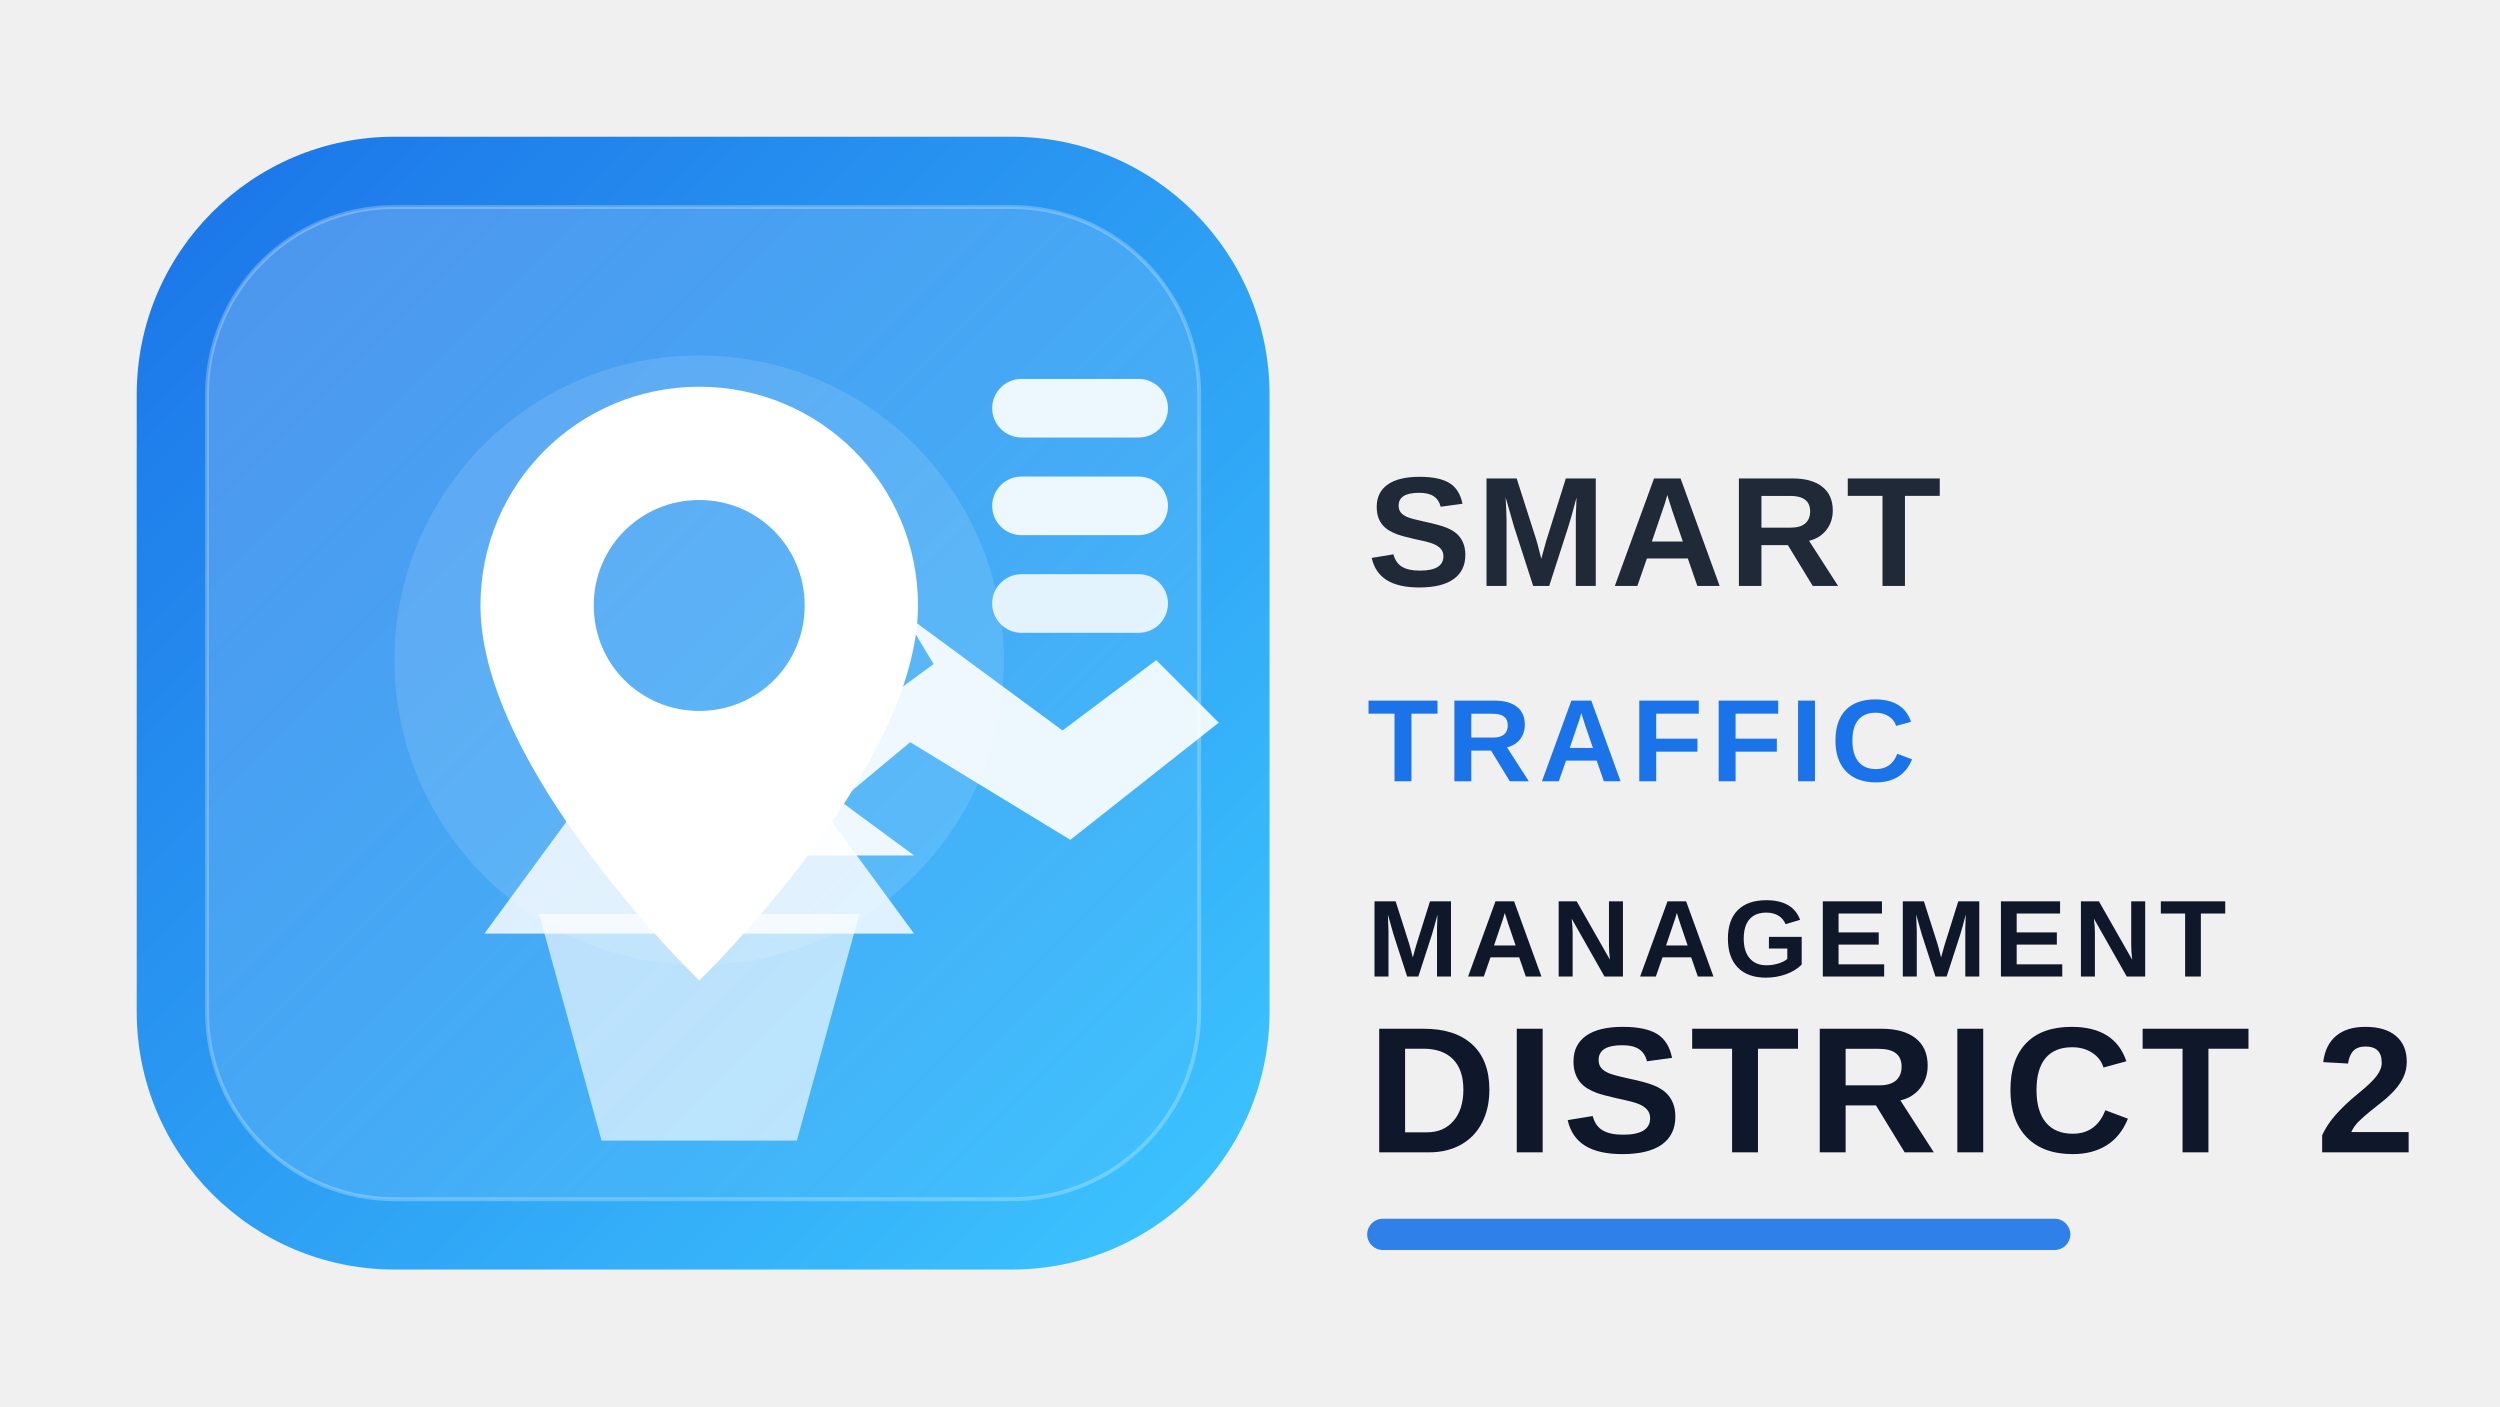
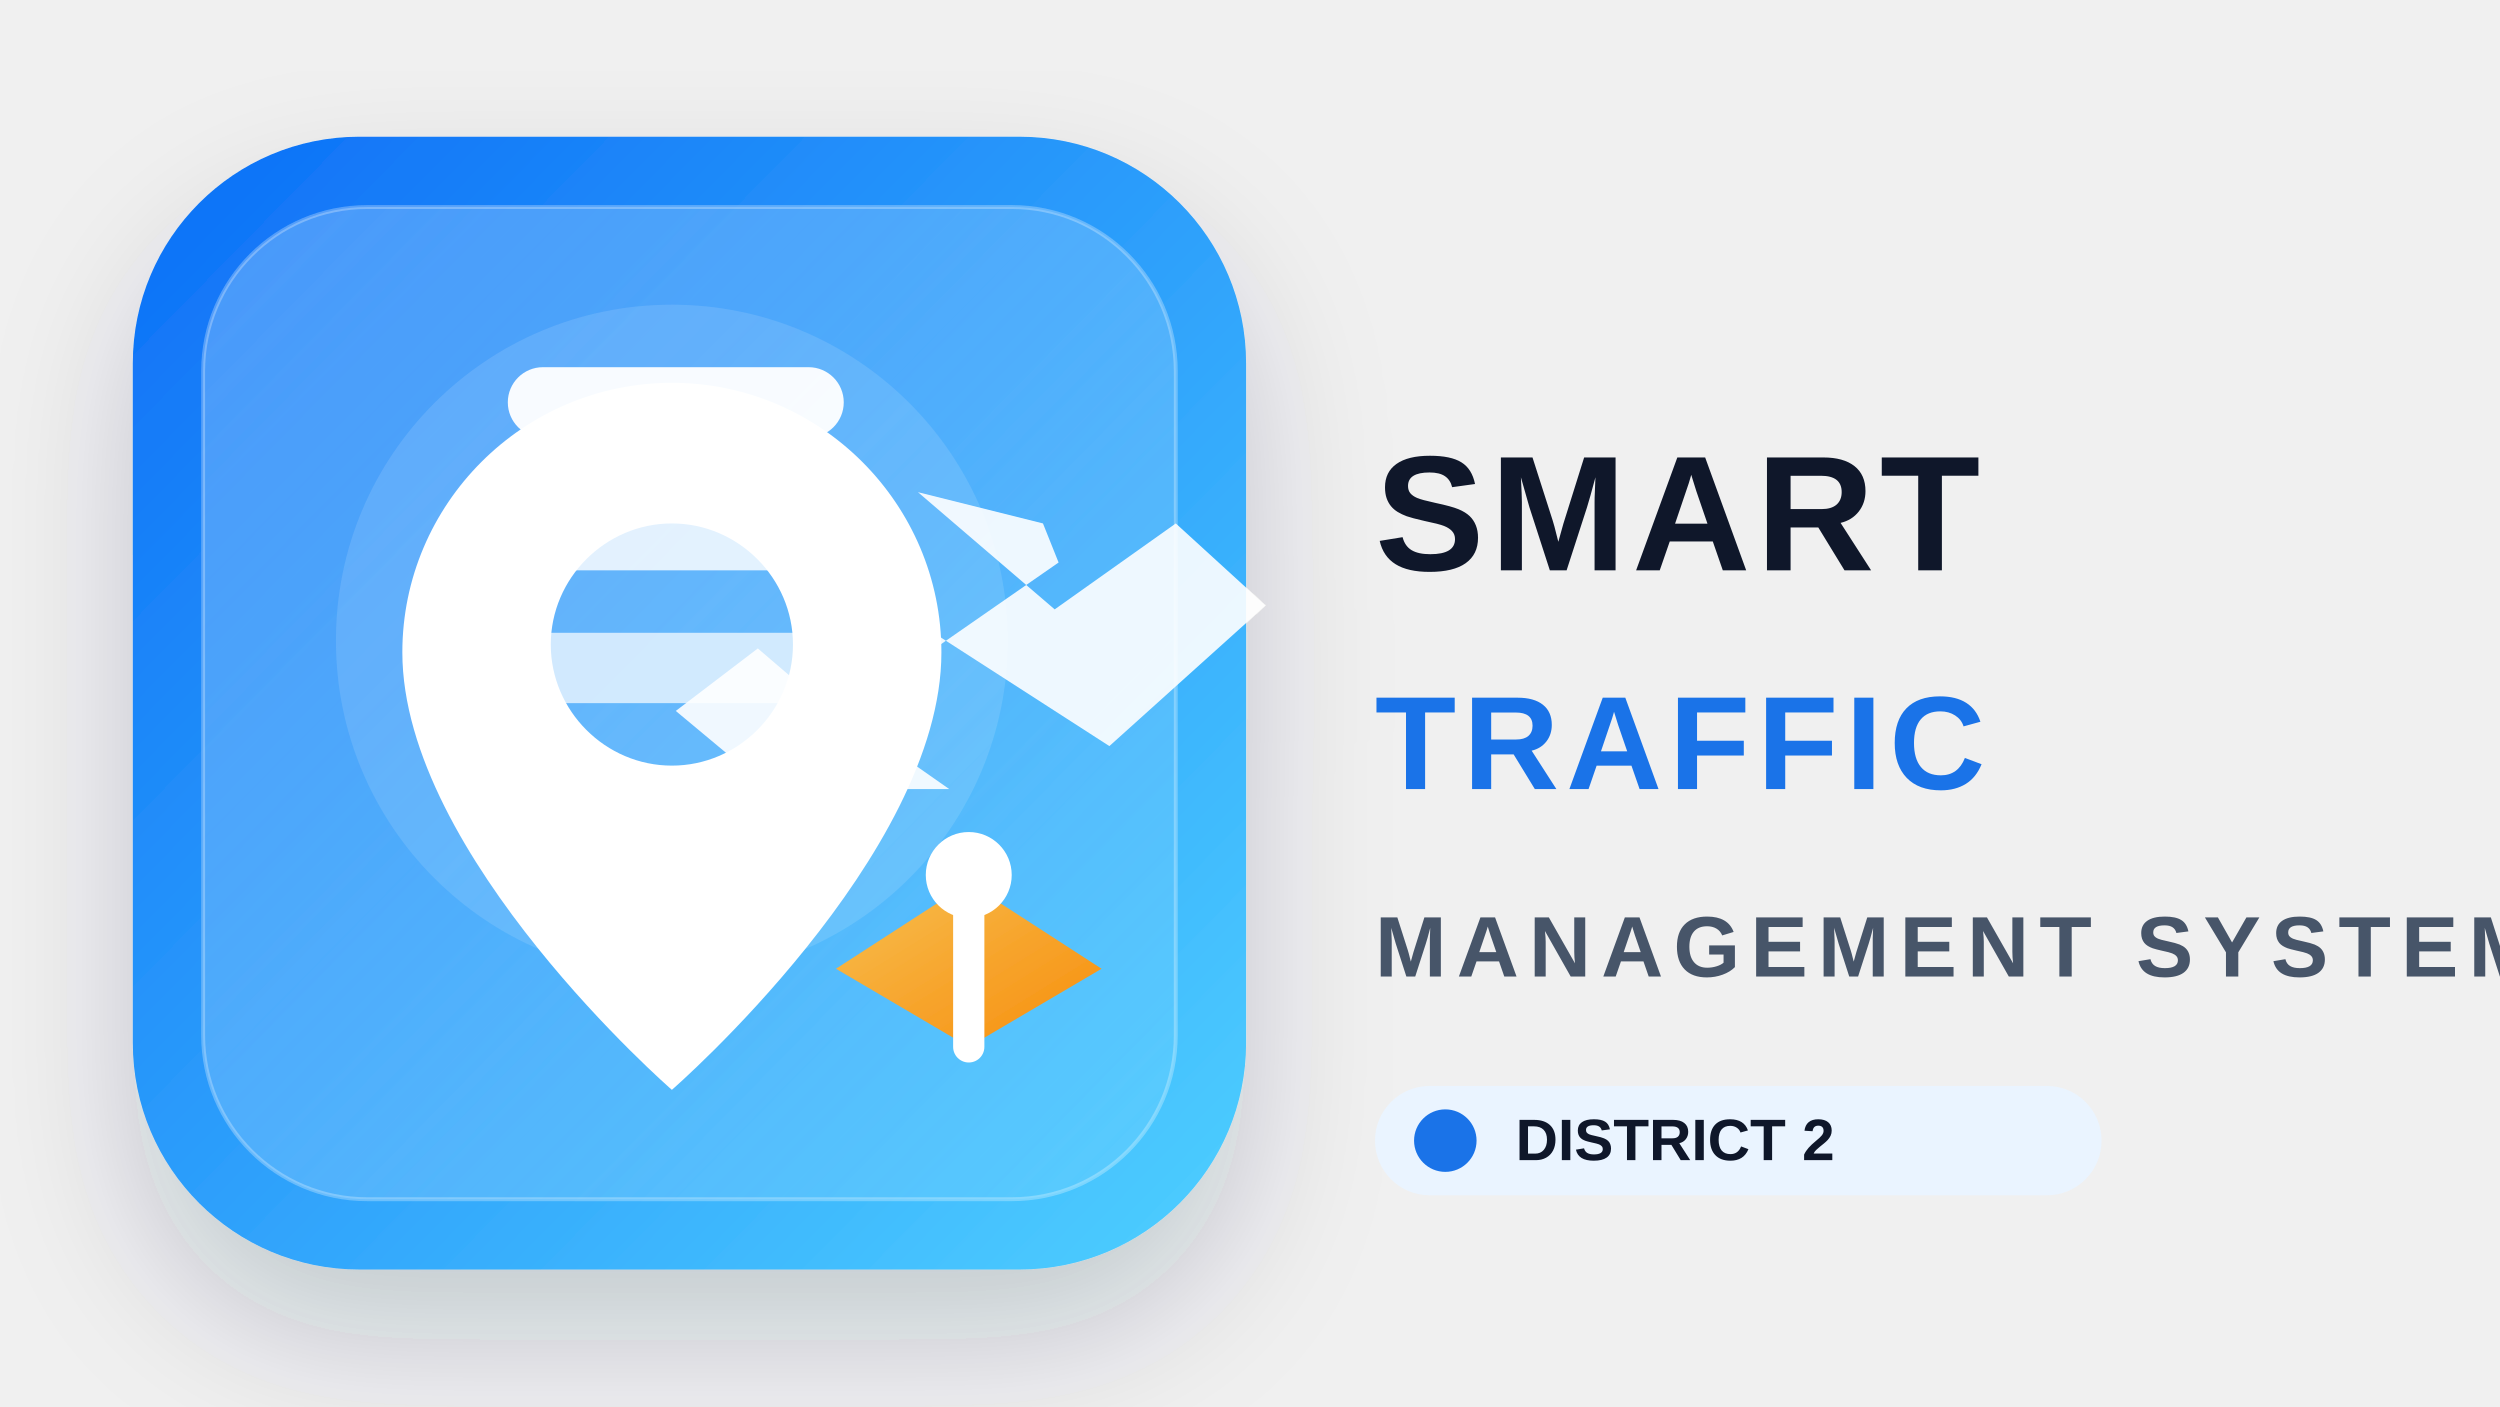
<svg xmlns="http://www.w3.org/2000/svg" viewBox="0 0 640 360" role="img" aria-label="Smart Traffic Management System District 2 logo">
  <defs>
-     <linearGradient id="bg" x1="0%" x2="100%" y1="0%" y2="100%">
-       <stop offset="0%" stop-color="#1a73e8" />
-       <stop offset="100%" stop-color="#3ec7ff" />
+     <linearGradient id="panel" x1="0%" y1="0%" x2="100%" y2="100%">
+       <stop offset="0%" stop-color="#0b6ef7" />
+       <stop offset="100%" stop-color="#4fd0ff" />
    </linearGradient>
-     <linearGradient id="glass" x1="0%" x2="100%" y1="0%" y2="100%">
-       <stop offset="0%" stop-color="#ffffff" stop-opacity="0.22" />
-       <stop offset="100%" stop-color="#ffffff" stop-opacity="0.02" />
+     <linearGradient id="panelSoft" x1="0%" y1="0%" x2="100%" y2="100%">
+       <stop offset="0%" stop-color="#dff4ff" stop-opacity="0.28" />
+       <stop offset="100%" stop-color="#ffffff" stop-opacity="0.08" />
    </linearGradient>
+     <linearGradient id="accent" x1="0%" y1="0%" x2="100%" y2="100%">
+       <stop offset="0%" stop-color="#ffbf47" />
+       <stop offset="100%" stop-color="#ff8a00" />
+     </linearGradient>
+     <filter id="shadow" x="-20%" y="-20%" width="140%" height="140%">
+       <feDropShadow dx="0" dy="18" stdDeviation="18" flood-color="#0a2b4f" flood-opacity="0.18" />
+     </filter>
  </defs>
  <rect width="640" height="360" fill="none" />
-   <g transform="translate(35 35)">
-     <rect x="0" y="0" width="290" height="290" rx="66" fill="url(#bg)" />
-     <rect x="18" y="18" width="254" height="254" rx="48" fill="url(#glass)" stroke="rgba(255,255,255,0.25)" />
-     <g transform="translate(54 44)">
-       <circle cx="90" cy="90" r="78" fill="rgba(255,255,255,0.12)" />
-       <path d="M90 20c-31 0-56 25-56 56 0 42 56 96 56 96s56-54 56-96c0-31-25-56-56-56zm0 83c-15 0-27-12-27-27s12-27 27-27 27 12 27 27-12 27-27 27z" fill="#ffffff" />
-       <path d="M57 130h66l22 30H35z" fill="#ffffff" opacity="0.82" />
-       <path d="M49 155h82l-16 58H65z" fill="#ffffff" opacity="0.64" />
-       <path d="M145 80l38 28 24-18 16 16-38 30-41-25-18 15 19 14H90l-18-19 13-12 18 18 17-14 30-22-6-10z" fill="#ffffff" opacity="0.9" />
-       <g transform="translate(165 18)">
-         <rect x="0" y="0" width="45" height="15" rx="7.5" fill="#ffffff" opacity="0.9" />
-         <rect x="0" y="25" width="45" height="15" rx="7.5" fill="#ffffff" opacity="0.9" />
-         <rect x="0" y="50" width="45" height="15" rx="7.5" fill="#ffffff" opacity="0.85" />
+   <g filter="url(#shadow)">
+     <rect x="34" y="35" width="285" height="290" rx="58" fill="url(#panel)" />
+     <rect x="52" y="53" width="249" height="254" rx="42" fill="url(#panelSoft)" stroke="rgba(255,255,255,0.28)" />
+     <g transform="translate(74 72)">
+       <circle cx="98" cy="92" r="86" fill="rgba(255,255,255,0.12)" />
+       <path d="M98 26c-38 0-69 31-69 69 0 52 69 112 69 112s69-60 69-112c0-38-31-69-69-69zm0 98c-17 0-31-14-31-31s14-31 31-31 31 14 31 31-14 31-31 31z" fill="#ffffff" />
+       <g transform="translate(56 22)">
+         <rect x="0" y="0" width="86" height="18" rx="9" fill="#ffffff" opacity="0.95" />
+         <rect x="0" y="34" width="86" height="18" rx="9" fill="#ffffff" opacity="0.82" />
+         <rect x="0" y="68" width="86" height="18" rx="9" fill="#ffffff" opacity="0.7" />
+       </g>
+       <path d="M161 54 L196 84 L227 62 L250 83 L210 119 L165 90 L139 109 L169 130 L123 130 L99 110 L120 94 L141 112 L161 97 L197 72 L193 62 Z" fill="#ffffff" opacity="0.9" />
+       <g transform="translate(140 134)">
+         <path d="M0 42 L34 20 L68 42 L34 62 Z" fill="url(#accent)" opacity="0.95" />
+         <path d="M34 26 L34 62" stroke="#ffffff" stroke-width="8" stroke-linecap="round" />
+         <circle cx="34" cy="18" r="11" fill="#ffffff" />
      </g>
    </g>
  </g>
-   <g transform="translate(350 90)">
-     <text x="0" y="60" font-family="Arial, Helvetica, sans-serif" font-size="40" font-weight="800" letter-spacing="1.2" fill="#1f2937">SMART</text>
-     <text x="0" y="110" font-family="Arial, Helvetica, sans-serif" font-size="30" font-weight="700" letter-spacing="2" fill="#1a73e8">TRAFFIC</text>
-     <text x="0" y="160" font-family="Arial, Helvetica, sans-serif" font-size="28" font-weight="700" letter-spacing="1.8" fill="#0f172a">MANAGEMENT</text>
-     <text x="0" y="205" font-family="Arial, Helvetica, sans-serif" font-size="46" font-weight="900" letter-spacing="2" fill="#0f172a">DISTRICT 2</text>
-     <rect x="0" y="222" width="180" height="8" rx="4" fill="#1a73e8" opacity="0.9" />
+   <g transform="translate(352 94)">
+     <text x="0" y="52" font-family="Arial, Helvetica, sans-serif" font-weight="900" font-size="42" letter-spacing="1.4" fill="#0f172a">SMART</text>
+     <text x="0" y="108" font-family="Arial, Helvetica, sans-serif" font-weight="800" font-size="34" letter-spacing="1.8" fill="#1a73e8">TRAFFIC</text>
+     <text x="0" y="156" font-family="Arial, Helvetica, sans-serif" font-weight="700" font-size="22" letter-spacing="2.6" fill="#475569">MANAGEMENT SYSTEM</text>
+     <g transform="translate(0 184)">
+       <rect x="0" y="0" width="186" height="28" rx="14" fill="#eaf4ff" />
+       <circle cx="18" cy="14" r="8" fill="#1a73e8" />
+       <text x="36" y="19" font-family="Arial, Helvetica, sans-serif" font-size="15" font-weight="700" fill="#0f172a">DISTRICT 2</text>
+     </g>
  </g>
</svg>
